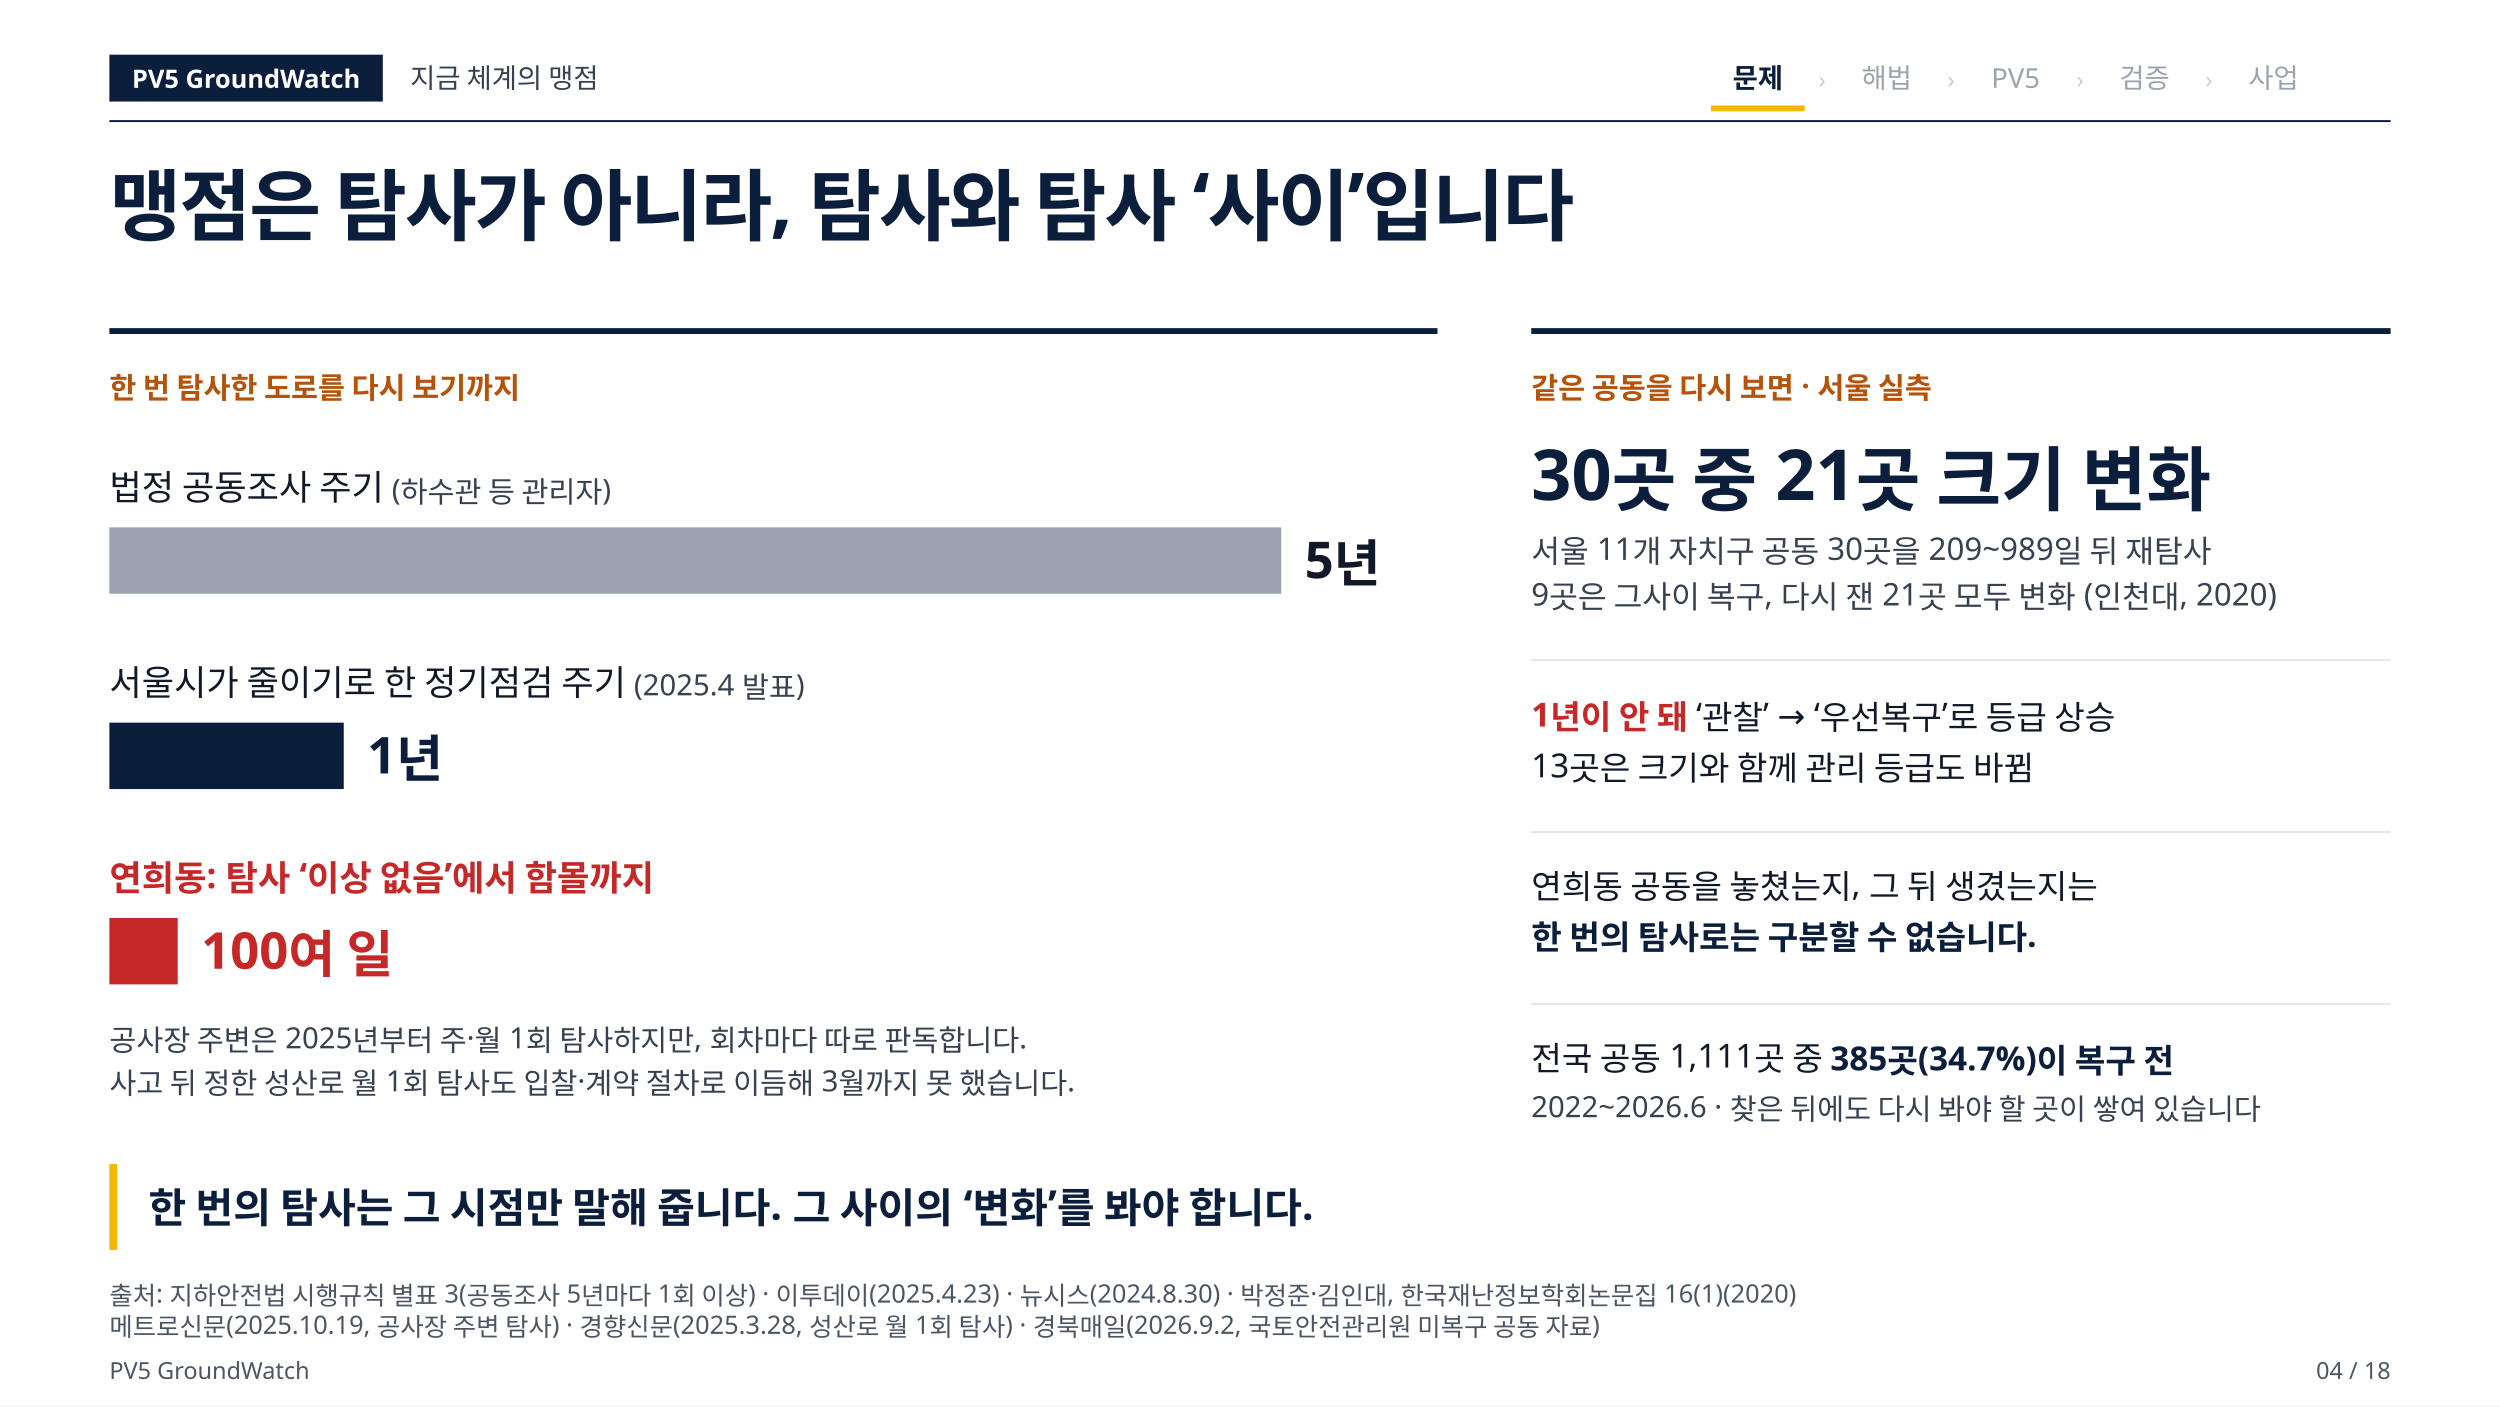
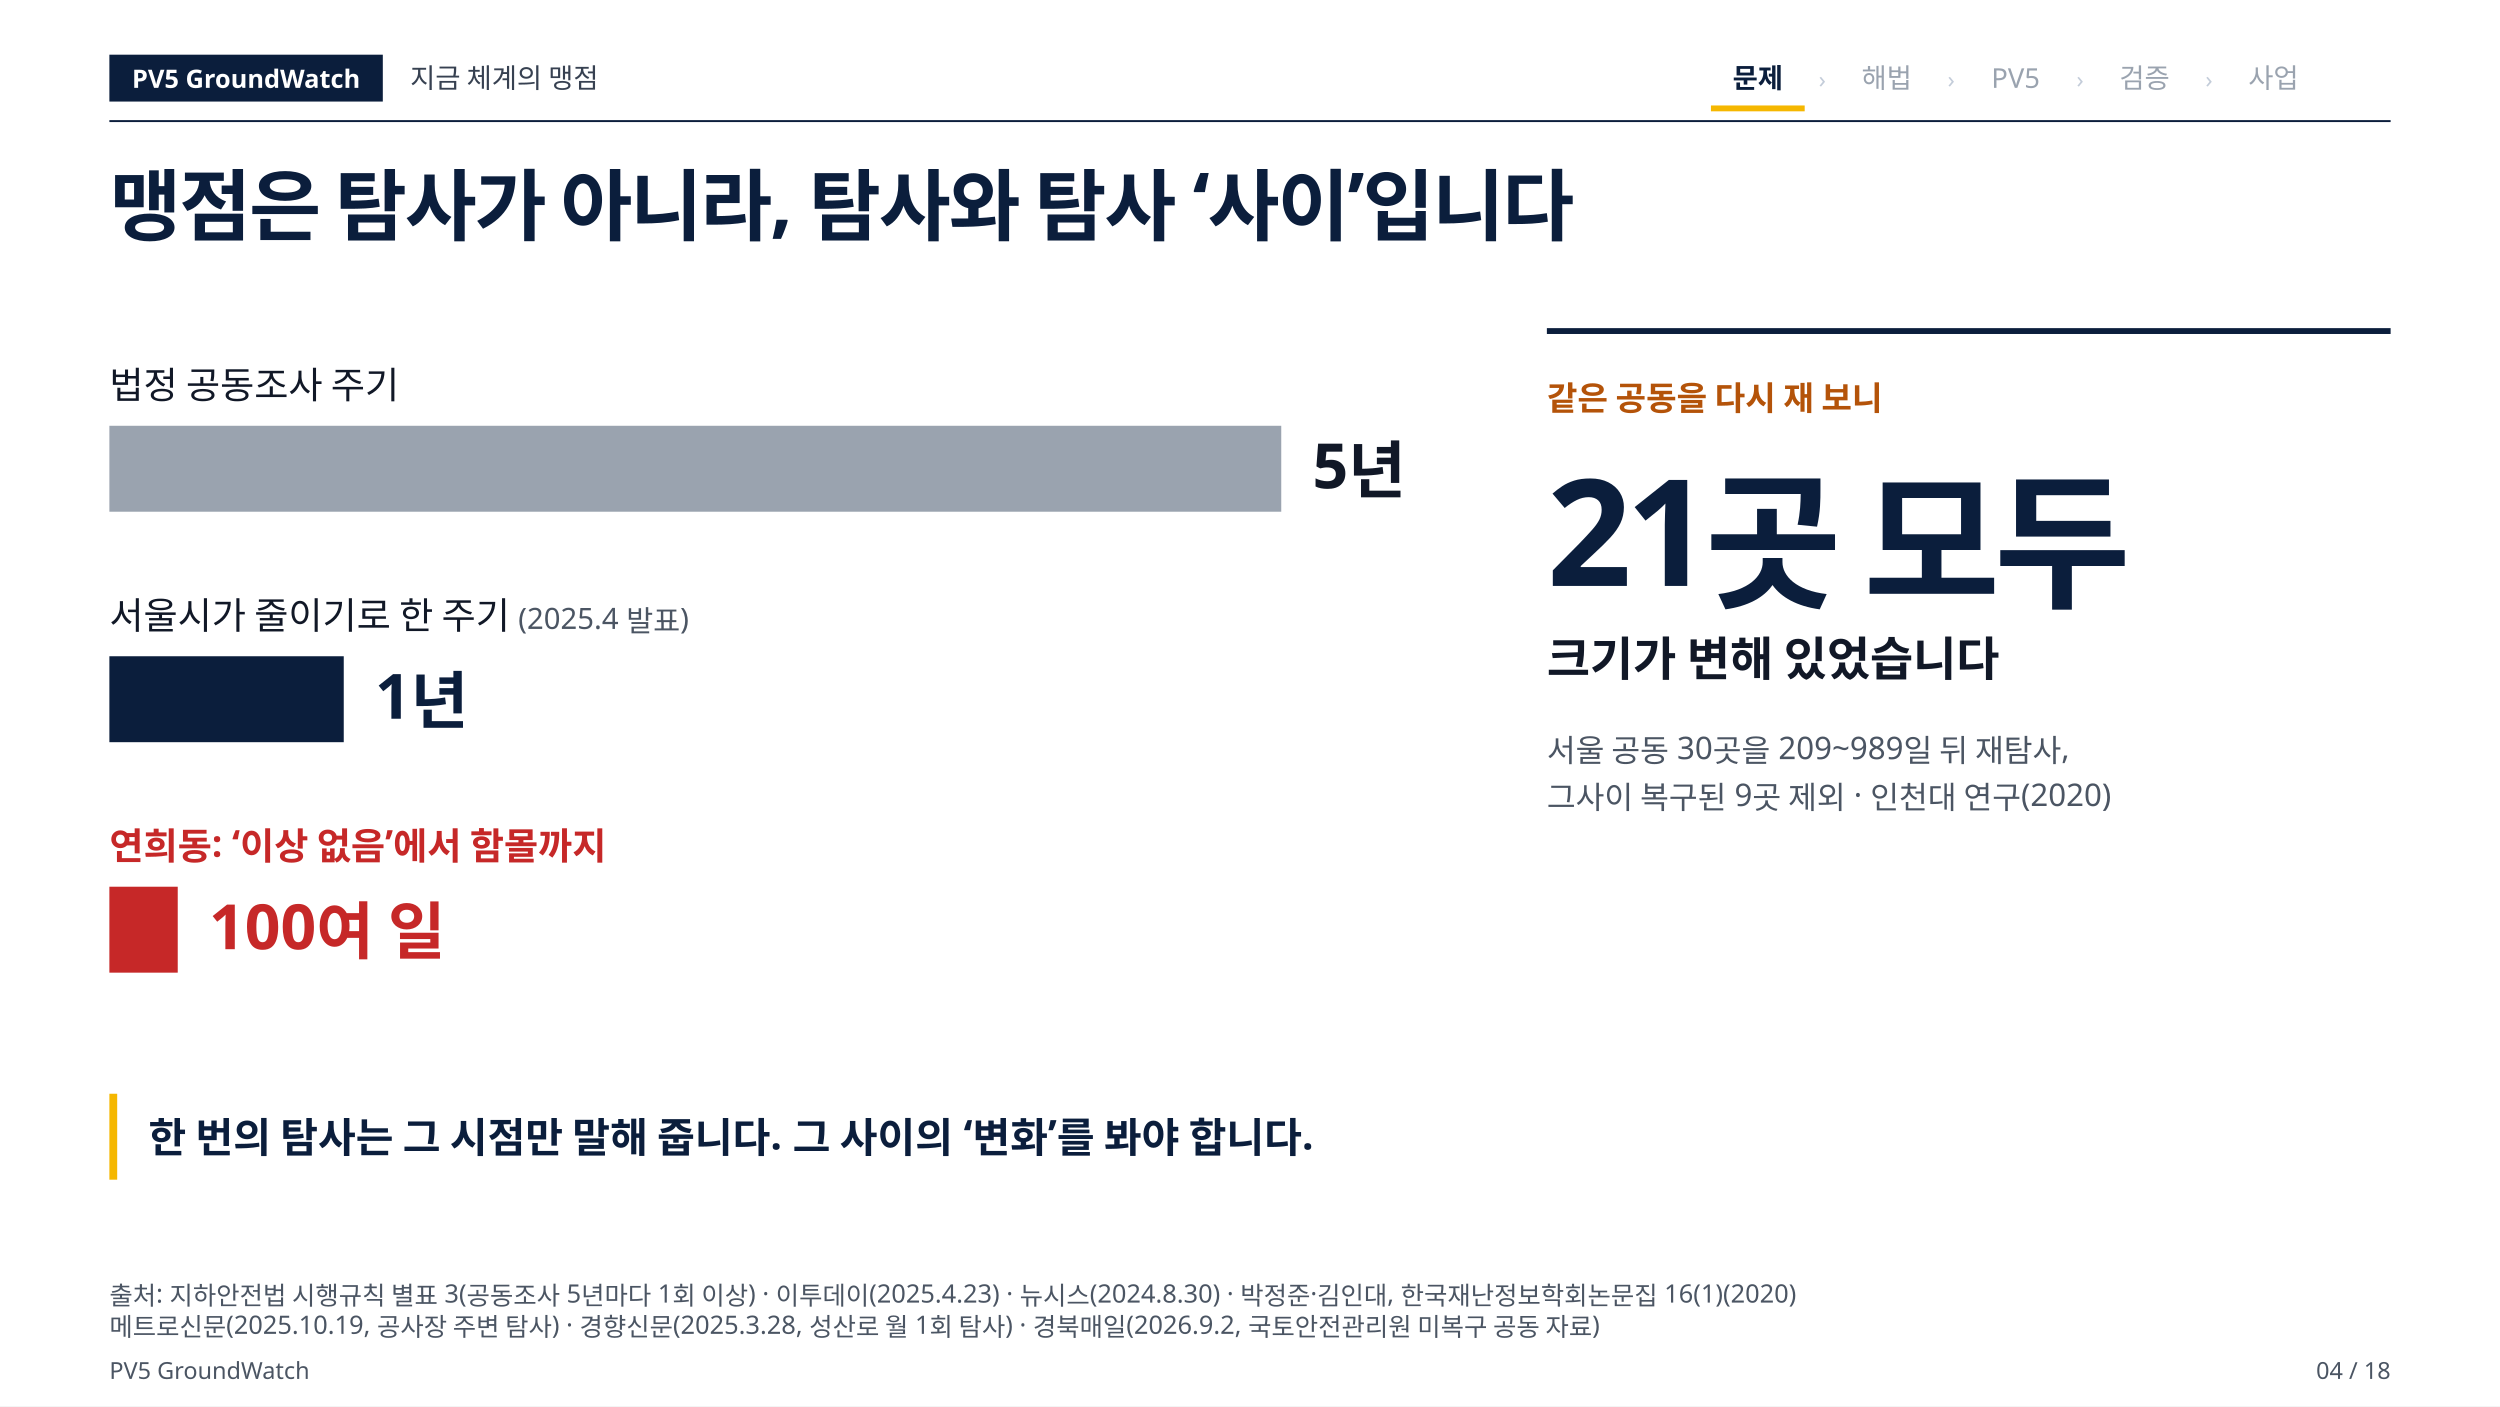
<svg xmlns="http://www.w3.org/2000/svg" viewBox="0 0 1280 720" lang="ko-KR" data-pptx-page-role="content" font-family="Pretendard, 'Malgun Gothic', sans-serif">
  <rect id="bg" x="0" y="0" width="1280" height="720" fill="#FFFFFF" />
  <g id="header" data-pptx-role="header" data-pptx-bounds="56 24 1168 40">
    <rect x="56" y="28" width="140" height="24" fill="#0B1E3C" />
    <text x="126" y="45" font-size="13" font-weight="bold" fill="#FFFFFF" text-anchor="middle">PV5 GroundWatch</text>
    <text x="210" y="45" font-size="14" fill="#374151">지금 체계의 맹점</text>
    <text x="900" y="45" font-size="14" font-weight="bold" fill="#0B1E3C" text-anchor="middle">문제</text>
    <rect x="876" y="54" width="48" height="3" fill="#F5B700" />
    <text x="933" y="45" font-size="12" fill="#C3CCD9" text-anchor="middle">›</text>
    <text x="966" y="45" font-size="14" font-weight="normal" fill="#9AA3AF" text-anchor="middle">해법</text>
    <text x="999" y="45" font-size="12" fill="#C3CCD9" text-anchor="middle">›</text>
    <text x="1032" y="45" font-size="14" font-weight="normal" fill="#9AA3AF" text-anchor="middle">PV5</text>
    <text x="1065" y="45" font-size="12" fill="#C3CCD9" text-anchor="middle">›</text>
    <text x="1098" y="45" font-size="14" font-weight="normal" fill="#9AA3AF" text-anchor="middle">검증</text>
    <text x="1131" y="45" font-size="12" fill="#C3CCD9" text-anchor="middle">›</text>
    <text x="1164" y="45" font-size="14" font-weight="normal" fill="#9AA3AF" text-anchor="middle">사업</text>
    <line x1="56" y1="62" x2="1224" y2="62" stroke="#0B1E3C" stroke-width="1" />
  </g>
  <g id="title" data-pptx-bounds="56 80 1168 56" letter-spacing="-1">
    <text x="56" y="120" font-size="40" font-weight="bold" fill="#0B1E3C">맹점은 탐사가 아니라, 탐사와 탐사 ‘사이’입니다</text>
  </g>
-   <g id="gap-chart" data-pptx-bounds="56 168 680 400">
-     <rect x="56" y="168" width="680" height="3" fill="#0B1E3C" />
-     <text x="56" y="204" font-size="15" font-weight="bold" fill="#B45309">한 번 탐사한 도로를 다시 보기까지</text>
-     <text x="56" y="256" font-size="18" fill="#111827">법정 공동조사 주기 <tspan font-size="15" fill="#374151">(하수관 등 관리자)</tspan>
+   <g id="gap-chart" data-pptx-bounds="56 168 700 380">
+     <text x="56" y="204" font-size="19" fill="#111827">법정 공동조사 주기</text>
+     <rect x="56" y="218" width="600" height="44" fill="#9AA3AF" />
+     <text x="672" y="250" font-size="32" font-weight="bold" fill="#111827">5년</text>
+     <text x="56" y="322" font-size="19" fill="#111827">서울시가 줄이기로 한 주기 <tspan font-size="15" fill="#4B5563">(2025.4 발표)</tspan>
    </text>
-     <rect x="56" y="270" width="600" height="34" fill="#9AA3AF" />
-     <text x="668" y="296" font-size="26" font-weight="bold" fill="#111827">5년</text>
-     <text x="56" y="356" font-size="18" fill="#111827">서울시가 줄이기로 한 정기점검 주기 <tspan font-size="15" fill="#374151">(2025.4 발표)</tspan>
-     </text>
-     <rect x="56" y="370" width="120" height="34" fill="#0B1E3C" />
-     <text x="188" y="396" font-size="26" font-weight="bold" fill="#0B1E3C">1년</text>
-     <text x="56" y="456" font-size="18" font-weight="bold" fill="#C62828">연희동: 탐사 ‘이상 없음’에서 함몰까지</text>
-     <rect x="56" y="470" width="35" height="34" fill="#C62828" />
-     <text x="103" y="496" font-size="26" font-weight="bold" fill="#C62828">100여 일</text>
-     <text x="56" y="538" font-size="15" fill="#374151">공사장 주변은 2025년부터 주·월 1회 탐사하지만, 회차마다 따로 판독합니다.</text>
-     <text x="56" y="560" font-size="15" fill="#374151">사고 뒤 정한 성산로 월 1회 탐사도 입찰·계약 절차로 이듬해 3월까지 못 했습니다.</text>
+     <rect x="56" y="336" width="120" height="44" fill="#0B1E3C" />
+     <text x="192" y="368" font-size="32" font-weight="bold" fill="#0B1E3C">1년</text>
+     <text x="56" y="440" font-size="19" font-weight="bold" fill="#C62828">연희동: ‘이상 없음’에서 함몰까지</text>
+     <rect x="56" y="454" width="35" height="44" fill="#C62828" />
+     <text x="107" y="486" font-size="32" font-weight="bold" fill="#C62828">100여 일</text>
  </g>
-   <g id="evidence" data-pptx-bounds="784 168 440 392">
-     <rect x="784" y="168" width="440" height="3" fill="#0B1E3C" />
-     <text x="784" y="204" font-size="15" font-weight="bold" fill="#B45309">같은 공동을 다시 보면 · 서울 실측</text>
-     <text x="784" y="256" font-size="36" font-weight="bold" fill="#0B1E3C">30곳 중 21곳 크기 변화</text>
-     <text x="784" y="288" font-size="16" fill="#374151">서울 11개 자치구 공동 30곳을 209~989일 뒤 재탐사</text>
-     <text x="784" y="310" font-size="16" fill="#374151">9곳은 그사이 복구, 다시 잰 21곳 모두 변화 (인천대, 2020)</text>
-     <line x1="784" y1="338" x2="1224" y2="338" stroke="#E2E6EC" stroke-width="1" />
-     <text x="784" y="372" font-size="17" fill="#111827">
-       <tspan font-weight="bold" fill="#C62828">1년이 안 돼</tspan> ‘관찰’ → ‘우선복구’로 등급 상승</text>
-     <text x="784" y="398" font-size="17" fill="#111827">13곳은 크기와 함께 관리 등급도 바뀜</text>
-     <line x1="784" y1="426" x2="1224" y2="426" stroke="#E2E6EC" stroke-width="1" />
-     <text x="784" y="460" font-size="17" fill="#111827">연희동 공동을 놓쳤는지, 그 뒤 생겼는지는</text>
-     <text x="784" y="486" font-size="17" font-weight="bold" fill="#0B1E3C">한 번의 탐사로는 구분할 수 없습니다.</text>
-     <line x1="784" y1="514" x2="1224" y2="514" stroke="#E2E6EC" stroke-width="1" />
-     <text x="784" y="548" font-size="17" fill="#111827">전국 공동 1,111곳 중 <tspan font-weight="bold" fill="#0B1E3C">385곳(34.7%)이 복구 전</tspan>
-     </text>
-     <text x="784" y="572" font-size="15" fill="#374151">2022~2026.6 · 찾은 뒤에도 다시 봐야 할 곳이 쌓여 있습니다</text>
+   <g id="evidence" data-pptx-bounds="792 168 432 380">
+     <rect x="792" y="168" width="432" height="3" fill="#0B1E3C" />
+     <text x="792" y="210" font-size="17" font-weight="bold" fill="#B45309">같은 공동을 다시 재 보니</text>
+     <text x="792" y="300" font-size="76" font-weight="bold" fill="#0B1E3C" letter-spacing="-3">21곳 모두</text>
+     <text x="792" y="346" font-size="24" font-weight="bold" fill="#111827">크기가 변해 있었습니다</text>
+     <text x="792" y="390" font-size="16" fill="#4B5563">서울 공동 30곳을 209~989일 뒤 재탐사,</text>
+     <text x="792" y="414" font-size="16" fill="#4B5563">그사이 복구된 9곳 제외 · 인천대 연구(2020)</text>
  </g>
-   <g id="conclusion" data-pptx-bounds="56 596 1168 44">
-     <rect x="56" y="596" width="4" height="44" fill="#F5B700" />
-     <text x="76" y="626" font-size="21" font-weight="bold" fill="#0B1E3C">한 번의 탐사는 그 시점만 말해 줍니다. 그 사이의 ‘변화’를 봐야 합니다.</text>
+   <g id="conclusion" data-pptx-bounds="56 560 1168 44">
+     <rect x="56" y="560" width="4" height="44" fill="#F5B700" />
+     <text x="76" y="590" font-size="21" font-weight="bold" fill="#0B1E3C">한 번의 탐사는 그 시점만 말해 줍니다. 그 사이의 ‘변화’를 봐야 합니다.</text>
  </g>
  <g id="source" data-pptx-bounds="56 656 1168 34">
    <text x="56" y="668" font-size="13" fill="#4B5563">출처: 지하안전법 시행규칙 별표 3(공동조사 5년마다 1회 이상) · 이투데이(2025.4.23) · 뉴시스(2024.8.30) · 박정준·김인대, 한국재난정보학회논문집 16(1)(2020)<tspan x="56" dy="16">메트로신문(2025.10.19, 공사장 주변 탐사) · 경향신문(2025.3.28, 성산로 월 1회 탐사) · 경북매일(2026.9.2, 국토안전관리원 미복구 공동 자료)</tspan>
    </text>
  </g>
  <g id="footer" data-pptx-role="footer" data-pptx-bounds="56 692 1168 22" fill="#4B5563" font-size="12">
    <text x="56" y="706">PV5 GroundWatch</text>
    <text x="1224" y="706" text-anchor="end">04 / 18</text>
  </g>
</svg>
